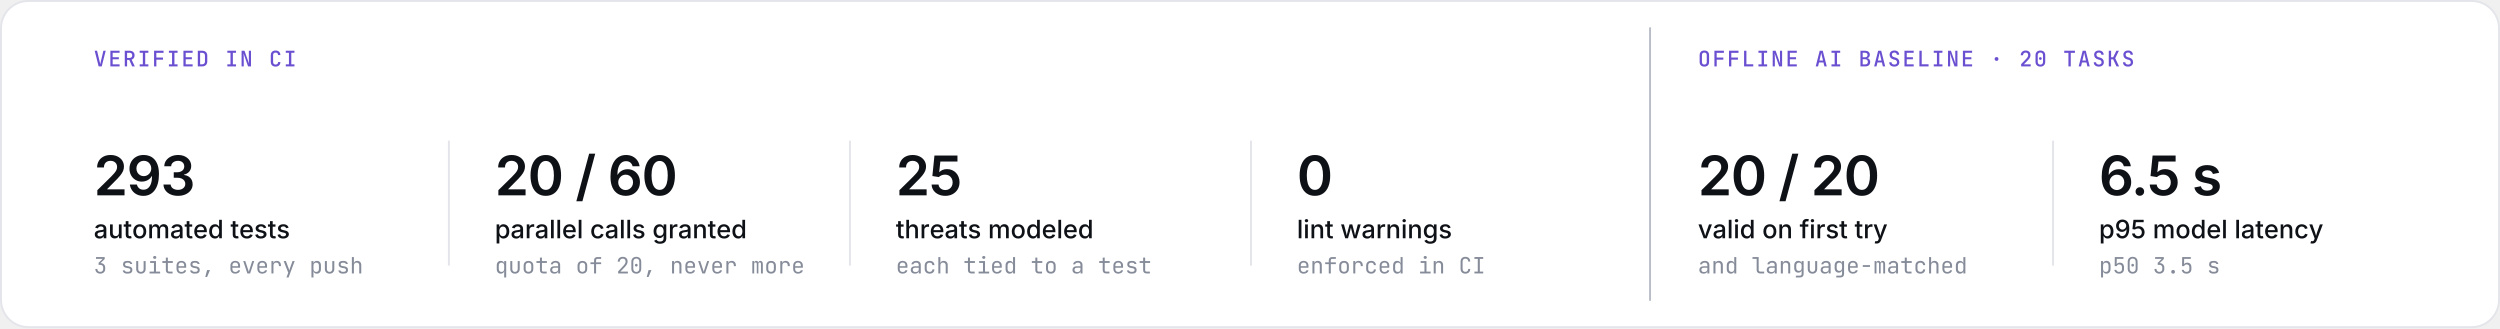
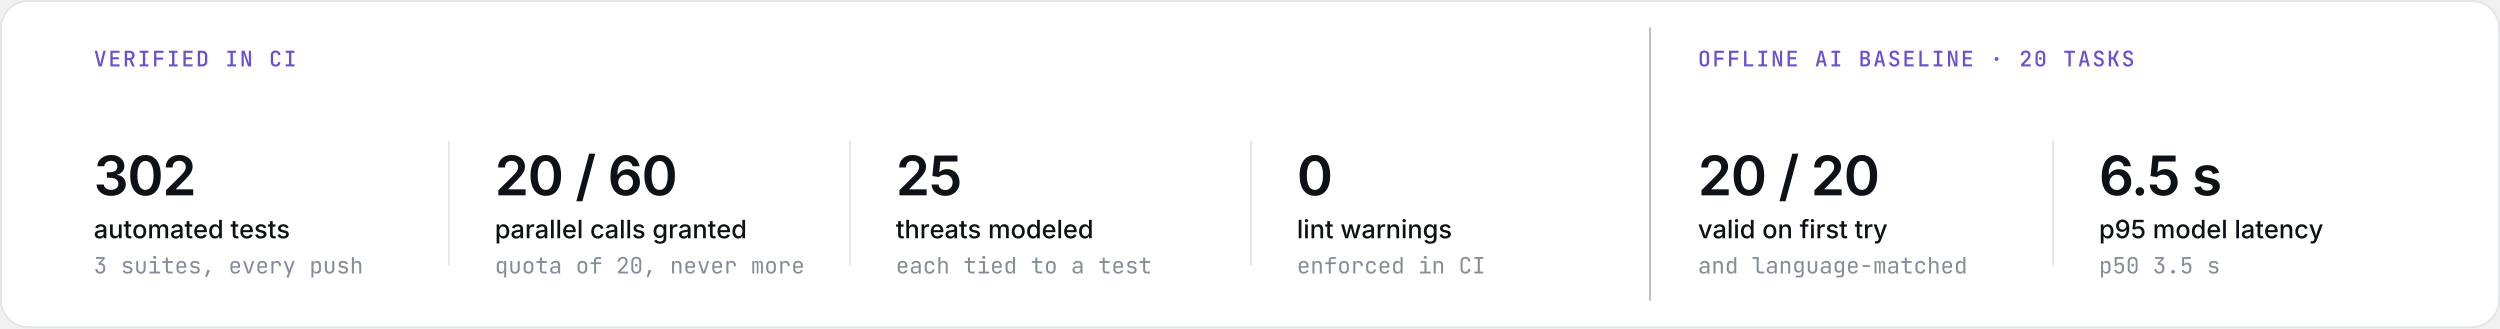
- <svg xmlns="http://www.w3.org/2000/svg" width="1280" height="168" viewBox="0 0 1280 168" role="img" aria-label="Verified in CI: 293 automated tests across 3 suites; 20 of 60 parallel calls granted under a quota of 20; 25 threats modeled, each tied to a test; zero lint warnings. Offline AI baseline over 20 tasks: 20 of 20 valid on the first try and in the right language; 6.5 s p95 model latency, 3.5 s p50">
+ <svg xmlns="http://www.w3.org/2000/svg" width="1280" height="168" viewBox="0 0 1280 168" role="img" aria-label="Verified in CI: 302 automated tests across 3 suites; 20 of 60 parallel calls granted under a quota of 20; 25 threats modeled, each tied to a test; zero lint warnings. Offline AI baseline over 20 tasks: 20 of 20 valid on the first try and in the right language; 6.5 s p95 model latency, 3.5 s p50">
  <defs>
    <path id="m500a53" d="M371 0L228 0L43-730L154-730L271-244Q282-201 291-159Q299-116 303-92L303-92Q307-116 315-159Q322-201 333-245L333-245L449-730L557-730L371 0Z" />
    <path id="m500a15" d="M523 0L94 0L94-730L523-730L523-634L200-634L200-427L488-427L488-332L200-332L200-96L523-96L523 0Z" />
    <path id="m500a45" d="M192 0L84 0L84-730L313-730Q382-730 433-704Q484-677 513-629Q541-581 541-516L541-516Q541-443 504-390Q466-336 402-314L402-314L551 0L428 0L295-300L192-300L192 0ZM192-634L192-395L313-395Q367-395 399-428Q431-460 431-514L431-514Q431-570 399-602Q367-634 313-634L313-634L192-634Z" />
    <path id="m500a23" d="M502 0L98 0L98-96L245-96L245-634L98-634L98-730L502-730L502-634L355-634L355-96L502-96L502 0Z" />
    <path id="m500a20" d="M195 0L88 0L88-731L529-731L529-631L193-631L193-413L503-413L503-313L195-313L195 0Z" />
    <path id="m500a13" d="M287 0L83 0L83-730L287-730Q359-730 412-703Q465-675 495-625Q524-575 524-507L524-507L524-224Q524-157 495-106Q465-55 412-28Q359 0 287 0L287 0ZM191-632L191-98L287-98Q347-98 382-132Q416-165 416-224L416-224L416-507Q416-565 382-599Q347-632 287-632L287-632L191-632Z" />
    <path id="m500a32" d="M181 0L81 0L81-730L217-730L430-123Q428-152 425-192Q422-232 421-275Q419-318 419-353L419-353L419-730L519-730L519 0L383 0L171-607Q173-581 176-542Q178-503 180-461Q181-419 181-383L181-383L181 0Z" />
    <path id="m500a11" d="M304 10L304 10Q236 10 186-16Q135-41 108-90Q80-138 80-203L80-203L80-527Q80-593 108-641Q135-689 186-715Q236-740 304-740L304-740Q372-740 422-714Q472-688 500-641Q527-593 527-527L527-527L419-527Q419-584 389-614Q359-644 304-644L304-644Q249-644 219-614Q188-584 188-528L188-528L188-203Q188-147 219-117Q249-86 304-86L304-86Q359-86 389-117Q419-147 419-203L419-203L527-203Q527-138 500-90Q472-42 422-16Q372 10 304 10Z" />
+     <path id="s600a261" d="M651 20L651 20Q494 20 373-34Q251-88 181-184Q111-279 107-404L107-404L376-404Q380-343 417-298Q453-253 514-229Q575-204 651-204L651-204Q731-204 793-232Q854-260 890-311Q925-361 925-427L925-427Q925-495 889-547Q853-599 786-629Q719-658 624-658L624-658L492-658L492-864L624-864Q702-864 761-892Q820-919 853-968Q886-1017 886-1082L886-1082Q886-1145 858-1192Q829-1239 777-1266Q724-1292 654-1292L654-1292Q585-1292 527-1268Q469-1243 433-1198Q397-1153 395-1089L395-1089L138-1089Q140-1214 210-1309Q279-1403 396-1457Q512-1510 656-1510L656-1510Q805-1510 915-1454Q1025-1398 1086-1305Q1146-1211 1146-1098L1146-1098Q1146-972 1072-887Q998-802 877-775L877-775L877-763Q981-749 1053-702Q1125-654 1163-580Q1200-506 1200-413L1200-413Q1200-288 1129-190Q1058-92 935-36Q811 20 651 20Z" />
+     <path id="s600a258" d="M675 20L675 20Q495 20 367-71Q239-161 171-332Q103-502 103-744L103-744Q103-986 172-1157Q240-1328 368-1419Q495-1510 675-1510L675-1510Q856-1510 984-1419Q1112-1328 1180-1157Q1248-986 1248-744L1248-744Q1248-502 1181-332Q1113-161 985-71Q857 20 675 20ZM676-204L676-204Q773-204 841-268Q908-331 944-452Q979-572 979-744L979-744Q979-917 944-1038Q908-1159 841-1223Q773-1287 676-1287L676-1287Q578-1287 511-1223Q443-1159 408-1038Q372-917 372-744L372-744Q372-572 407-452Q442-331 510-268Q578-204 676-204Z" />
    <path id="s600a260" d="M1153 0L134 0L134-192L651-701Q724-776 774-834Q823-892 849-947Q874-1001 874-1065L874-1065Q874-1135 842-1186Q809-1237 754-1265Q698-1292 627-1292L627-1292Q552-1292 497-1262Q441-1232 411-1177Q381-1121 381-1044L381-1044L126-1044Q126-1185 191-1290Q255-1395 369-1453Q482-1510 630-1510L630-1510Q779-1510 892-1454Q1005-1398 1068-1301Q1131-1203 1131-1078L1131-1078Q1131-995 1100-916Q1069-837 989-738Q909-638 763-498L763-498L504-234L504-223L1153-223L1153 0Z" />
-     <path id="s600a267" d="M625 21L625 21Q485 21 377-34Q268-89 201-185Q134-281 117-403L117-403L381-403Q401-317 464-264Q526-210 625-210L625-210Q729-210 801-271Q873-332 911-446Q948-560 948-719L948-719L938-719Q902-655 846-609Q789-563 718-538Q647-513 566-513L566-513Q436-513 331-576Q225-638 164-748Q103-858 103-998L103-998Q103-1145 171-1262Q239-1379 360-1446Q481-1513 642-1511L642-1511Q748-1511 849-1474Q949-1437 1030-1354Q1111-1271 1159-1133Q1207-994 1207-789L1207-789Q1207-597 1167-447Q1126-297 1050-193Q973-88 866-34Q758 21 625 21ZM637-718L637-718Q697-718 749-741Q800-764 838-804Q876-844 898-896Q919-948 919-1007L919-1007Q919-1084 883-1149Q847-1214 785-1254Q722-1293 641-1293L641-1293Q562-1293 500-1255Q437-1216 400-1151Q363-1085 363-1004L363-1004Q363-924 399-859Q435-794 497-756Q558-718 637-718Z" />
-     <path id="s600a261" d="M651 20L651 20Q494 20 373-34Q251-88 181-184Q111-279 107-404L107-404L376-404Q380-343 417-298Q453-253 514-229Q575-204 651-204L651-204Q731-204 793-232Q854-260 890-311Q925-361 925-427L925-427Q925-495 889-547Q853-599 786-629Q719-658 624-658L624-658L492-658L492-864L624-864Q702-864 761-892Q820-919 853-968Q886-1017 886-1082L886-1082Q886-1145 858-1192Q829-1239 777-1266Q724-1292 654-1292L654-1292Q585-1292 527-1268Q469-1243 433-1198Q397-1153 395-1089L395-1089L138-1089Q140-1214 210-1309Q279-1403 396-1457Q512-1510 656-1510L656-1510Q805-1510 915-1454Q1025-1398 1086-1305Q1146-1211 1146-1098L1146-1098Q1146-972 1072-887Q998-802 877-775L877-775L877-763Q981-749 1053-702Q1125-654 1163-580Q1200-506 1200-413L1200-413Q1200-288 1129-190Q1058-92 935-36Q811 20 651 20Z" />
    <path id="s500a130" d="M461 25L461 25Q355 25 269-15Q183-54 133-130Q83-206 83-316L83-316Q83-411 120-472Q156-533 219-569Q281-605 358-623Q434-641 513-650L513-650Q612-662 674-670Q736-677 766-695Q795-712 795-751L795-751L795-757Q795-820 771-863Q747-906 700-930Q652-953 581-953L581-953Q508-953 456-931Q403-908 371-873Q338-838 322-800L322-800L115-854Q153-954 224-1015Q295-1076 387-1104Q479-1132 577-1132L577-1132Q645-1132 721-1116Q797-1100 864-1058Q931-1016 973-940Q1015-864 1015-742L1015-742L1015 0L802 0L802-153L791-153Q769-110 726-69Q683-28 618-2Q552 25 461 25ZM510-152L510-152Q600-152 664-187Q728-222 762-280Q796-338 796-403L796-403L796-546Q784-534 751-525Q717-515 674-508Q631-500 591-495Q551-490 525-487L525-487Q463-479 412-460Q360-441 330-406Q299-371 299-313L299-313Q299-260 327-224Q354-188 401-170Q448-152 510-152Z" />
    <path id="s500a220" d="M529 14L529 14Q415 14 329-34Q243-82 196-176Q148-270 148-408L148-408L148-1118L368-1118L368-435Q368-314 432-246Q495-178 604-178L604-178Q679-178 738-211Q796-243 830-306Q864-368 864-456L864-456L864-1118L1084-1118L1084 0L874 0L873-218Q827-109 751-54L751-54Q657 14 529 14Z" />
    <path id="s500a217" d="M403-1118L626-1118L626-939L403-939L403-302Q403-235 432-204Q460-172 525-172L525-172Q542-172 570-176Q598-180 618-184L618-184L657-8Q622 4 582 10Q542 15 503 15L503 15Q351 15 267-64Q183-142 183-284L183-284L183-939L20-939L20-1118L183-1118L183-1384L403-1384L403-1118Z" />
    <path id="s500a195" d="M618 23L618 23Q461 23 344-49Q226-121 161-251Q96-381 96-553L96-553Q96-727 161-858Q226-988 344-1060Q461-1132 618-1132L618-1132Q776-1132 894-1060Q1011-988 1076-858Q1141-727 1141-553L1141-553Q1141-381 1076-251Q1011-121 894-49Q776 23 618 23ZM618-163L618-163Q720-163 787-217Q853-270 886-359Q918-447 918-553L918-553Q918-660 886-750Q853-839 787-893Q720-946 618-946L618-946Q517-946 451-893Q385-839 353-750Q320-661 320-553L320-553Q320-447 353-359Q385-270 451-217Q517-163 618-163Z" />
    <path id="s500a187" d="M368 0L148 0L148-1118L357-1118L362-910Q384-971 420-1015L420-1015Q470-1076 537-1107Q604-1137 677-1137L677-1137Q799-1137 874-1062L874-1062Q934-1001 963-903L963-903Q985-962 1023-1007L1023-1007Q1077-1071 1154-1104Q1230-1137 1317-1137L1317-1137Q1416-1137 1497-1094Q1577-1051 1624-966Q1671-881 1671-754L1671-754L1671 0L1451 0L1451-732Q1451-844 1389-894Q1326-944 1241-944L1241-944Q1172-944 1122-915Q1072-886 1045-835Q1018-783 1018-716L1018-716L1018 0L801 0L801-746Q801-836 744-890Q686-944 597-944L597-944Q536-944 484-916Q431-887 400-832Q368-776 368-695L368-695L368 0Z" />
    <path id="s500a151" d="M630 23L630 23Q465 23 345-48Q225-119 161-248Q96-377 96-551L96-551Q96-723 160-854Q223-985 339-1059Q455-1132 611-1132L611-1132Q707-1132 796-1101Q885-1069 956-1002Q1027-935 1069-829Q1110-722 1110-570L1110-570L1110-492L317-492Q321-391 357-320L357-320Q396-240 467-200Q538-159 632-159L632-159Q694-159 744-177Q794-194 831-230Q867-265 886-317L886-317L1093-268Q1066-182 1003-116Q939-50 845-14Q750 23 630 23ZM318-656L318-656L892-656Q885-726 862-784L862-784Q830-862 768-906Q705-950 611-950L611-950Q518-950 452-905Q386-860 352-787L352-787Q323-726 318-656Z" />
    <path id="s500a149" d="M564 22L564 22Q428 22 322-48Q216-117 156-247Q96-376 96-556L96-556Q96-738 157-867Q218-996 324-1064Q430-1132 564-1132L564-1132Q668-1132 732-1098Q795-1063 831-1017Q867-971 886-936L886-936L898-936L898-1490L1118-1490L1118 0L904 0L904-175L886-175Q867-139 830-93Q793-47 729-13Q665 22 564 22ZM612-165L612-165Q706-165 771-215Q835-265 869-354Q902-442 902-558L902-558Q902-675 869-762Q836-848 772-897Q707-945 612-945L612-945Q515-945 451-894Q386-843 354-756Q321-668 321-558L321-558Q321-447 354-358Q387-269 452-217Q517-165 612-165Z" />
    <path id="s500a213" d="M549 23L549 23Q428 23 334-12Q239-47 179-116Q118-184 98-283L98-283L305-326Q328-239 391-197Q454-155 551-155L551-155Q657-155 720-200Q783-244 783-306L783-306Q783-360 745-395Q706-430 626-447L626-447L438-490Q282-525 206-602Q130-679 130-799L130-799Q130-899 186-974Q242-1049 339-1091Q436-1132 563-1132L563-1132Q684-1132 770-1097Q856-1062 910-999Q963-936 986-853L986-853L789-810Q768-869 716-914Q664-958 565-958L565-958Q474-958 413-917Q352-876 352-813L352-813Q352-757 393-723Q433-688 525-667L525-667L705-627Q860-592 935-517Q1010-442 1010-325L1010-325Q1010-223 952-145Q893-66 790-22Q686 23 549 23Z" />
    <path id="m400a126" d="M289 10L289 10Q223 10 174-17Q124-43 97-90Q70-137 70-200L70-200L160-200Q160-139 195-105Q229-70 290-70L290-70Q352-70 386-106Q420-142 420-200L420-200L420-252Q420-314 386-348Q352-382 290-382L290-382L215-382L215-472L396-648L100-648L100-730L487-730L487-640L303-462Q395-459 451-405L451-405Q510-348 510-252L510-252L510-200Q510-137 483-90Q455-43 405-17Q355 10 289 10Z" />
    <path id="m400a106" d="M325 8L283 8Q227 8 186-10Q144-27 120-59Q95-91 90-135L90-135L180-135Q186-106 213-89Q239-72 283-72L283-72L325-72Q378-72 404-94Q430-115 430-151L430-151Q430-186 407-207Q383-227 337-234L337-234L263-246Q182-260 143-297Q103-333 103-403L103-403Q103-477 150-518Q197-558 291-558L291-558L329-558Q408-558 456-521Q504-484 514-421L514-421L424-421Q418-447 394-463Q370-478 329-478L329-478L291-478Q240-478 217-459Q193-440 193-402L193-402Q193-368 213-352Q233-336 276-329L276-329L350-317Q439-303 480-265Q520-227 520-155L520-155Q520-79 472-36Q423 8 325 8L325 8Z" />
    <path id="m400a109" d="M299 10L299 10Q204 10 147-47Q90-103 90-200L90-200L90-550L180-550L180-200Q180-138 212-104Q244-69 299-69L299-69Q355-69 388-104Q420-138 420-200L420-200L420-550L510-550L510-200Q510-103 452-47Q394 10 299 10Z" />
    <path id="m400a80" d="M555 0L85 0L85-82L280-82L280-468L110-468L110-550L370-550L370-82L555-82L555 0ZM315-649L315-649Q282-649 263-666Q244-683 244-712L244-712Q244-742 263-760Q282-777 315-777L315-777Q348-777 367-760Q386-742 386-712L386-712Q386-683 367-666Q348-649 315-649Z" />
    <path id="m400a108" d="M510 0L360 0Q289 0 250-38Q210-76 210-145L210-145L210-468L55-468L55-550L210-550L210-705L300-705L300-550L520-550L520-468L300-468L300-145Q300-82 360-82L360-82L510-82L510 0Z" />
    <path id="m400a72" d="M300 10L300 10Q235 10 187-16Q138-42 112-90Q85-137 85-200L85-200L85-350Q85-414 112-461Q138-508 187-534Q235-560 300-560Q365-560 414-534Q462-508 489-461Q515-414 515-350L515-350L515-253L173-253L173-200Q173-135 206-101Q239-66 300-66L300-66Q352-66 384-85Q416-103 423-140L423-140L513-140Q504-71 446-31Q387 10 300 10ZM173-321L427-321L427-350Q427-415 395-450Q362-485 300-485L300-485Q239-485 206-450Q173-415 173-350L173-350L173-321Z" />
    <path id="m400a141" d="M245 160L165 160L245-151L375-151L245 160Z" />
    <path id="m400a114" d="M361 0L239 0L55-550L147-550L269-180Q280-147 289-117Q298-86 302-69L302-69Q307-86 316-117Q325-147 335-180L335-180L454-550L545-550L361 0Z" />
    <path id="m400a105" d="M201 0L111 0L111-550L199-550L199-452Q209-490 230-515L230-515Q268-560 344-560L344-560Q431-560 483-506Q534-451 534-358L534-358L534-325L444-325L444-350Q444-415 413-450Q381-484 323-484L323-484Q266-484 234-449Q201-414 201-350L201-350L201 0Z" />
    <path id="m400a117" d="M274 180L178 180L259-34L55-550L155-550L283-210Q290-193 296-170Q302-146 306-130L306-130Q310-146 316-170Q322-193 328-210L328-210L448-550L545-550L274 180Z" />
    <path id="m400a102" d="M182 180L92 180L92-550L182-550L182-445L183-445Q189-493 224-524L224-524Q265-560 333-560L333-560Q416-560 466-506Q515-451 515-356L515-356L515-195Q515-132 493-86Q470-40 430-15Q389 10 333 10L333 10Q266 10 224-27L224-27Q189-58 183-105L183-105L180-105L182 20L182 180ZM303-68L303-68Q360-68 393-102Q425-136 425-200L425-200L425-350Q425-414 393-448Q360-482 303-482L303-482Q248-482 215-447Q182-412 182-350L182-350L182-200Q182-138 215-103Q248-68 303-68Z" />
    <path id="m400a79" d="M182 0L92 0L92-730L182-730L182-445L183-445Q189-495 221-525L221-525Q260-560 329-560L329-560Q412-560 461-509Q510-458 510-370L510-370L510 0L420 0L420-360Q420-419 389-452Q357-484 303-484L303-484Q247-484 215-449Q182-414 182-350L182-350L182 0Z" />
-     <path id="s600a258" d="M675 20L675 20Q495 20 367-71Q239-161 171-332Q103-502 103-744L103-744Q103-986 172-1157Q240-1328 368-1419Q495-1510 675-1510L675-1510Q856-1510 984-1419Q1112-1328 1180-1157Q1248-986 1248-744L1248-744Q1248-502 1181-332Q1113-161 985-71Q857 20 675 20ZM676-204L676-204Q773-204 841-268Q908-331 944-452Q979-572 979-744L979-744Q979-917 944-1038Q908-1159 841-1223Q773-1287 676-1287L676-1287Q578-1287 511-1223Q443-1159 408-1038Q372-917 372-744L372-744Q372-572 407-452Q442-331 510-268Q578-204 676-204Z" />
    <path id="s600a340" d="M514-1560L742-1560L262 224L34 224L514-1560Z" />
    <path id="s600a264" d="M671 20L671 20Q565 20 464-17Q362-53 281-137Q199-220 151-359Q103-497 103-702L103-702Q103-894 144-1044Q184-1193 261-1297Q337-1401 445-1456Q553-1510 687-1510L687-1510Q826-1510 935-1455Q1043-1400 1110-1305Q1177-1210 1193-1089L1193-1089L931-1089Q910-1175 847-1227Q784-1279 687-1279L687-1279Q583-1279 511-1218Q438-1157 401-1044Q363-930 363-772L363-772L374-772Q410-837 467-883Q523-929 595-954Q666-978 745-978L745-978Q876-978 981-916Q1085-853 1146-744Q1207-634 1207-492L1207-492Q1207-346 1140-230Q1073-114 953-47Q832 20 671 20ZM670-197L670-197Q749-197 812-236Q875-274 912-340Q948-406 948-487L948-487Q948-567 913-632Q877-697 815-735Q753-773 673-773L673-773Q614-773 563-751Q512-728 474-688Q435-648 414-596Q393-544 393-486L393-486Q393-408 429-342Q465-276 528-237Q591-197 670-197Z" />
    <path id="s500a207" d="M368 418L148 418L148-1118L362-1118L362-936L380-936Q400-971 436-1017Q471-1063 535-1098Q598-1132 703-1132L703-1132Q837-1132 943-1064Q1048-996 1109-867Q1170-738 1170-556L1170-556Q1170-376 1110-247Q1050-117 945-48Q839 22 703 22L703 22Q602 22 538-13Q473-47 437-93Q400-139 380-175L380-175L368-175L368 418ZM654-165L654-165Q750-165 815-217Q880-269 913-358Q945-447 945-558L945-558Q945-668 913-756Q880-843 816-894Q751-945 654-945L654-945Q560-945 495-897Q430-848 397-762Q364-675 364-558L364-558Q364-442 398-354Q431-265 496-215Q561-165 654-165Z" />
    <path id="s500a210" d="M368 0L148 0L148-1118L361-1118L361-938L373-938Q404-1030 481-1082Q558-1134 656-1134L656-1134Q677-1134 704-1133Q731-1131 749-1128L749-1128L749-918Q737-922 703-926Q669-930 634-930L634-930Q558-930 497-898Q436-866 402-810Q368-753 368-679L368-679L368 0Z" />
    <path id="s500a183" d="M148-1490L368-1490L368 0L148 0L148-1490Z" />
    <path id="s500a146" d="M618 23L618 23Q460 23 343-49Q226-121 161-251Q96-381 96-553L96-553Q96-727 161-858Q226-988 343-1060Q460-1132 618-1132L618-1132Q705-1132 781-1110Q857-1087 919-1045Q980-1002 1023-941Q1065-879 1086-802L1086-802L877-752Q866-795 843-831Q820-866 788-892Q755-918 713-932Q670-946 619-946L619-946Q518-946 452-893Q385-839 353-750Q320-661 320-553L320-553Q320-446 353-358Q385-269 452-216Q518-163 619-163L619-163Q671-163 714-178Q757-192 791-219Q825-245 848-283Q871-320 881-365L881-365L1089-315Q1069-236 1026-174Q983-111 922-67Q860-23 783 0Q706 23 618 23Z" />
    <path id="s500a161" d="M615 442L615 442Q486 442 391 409Q296 376 235 321Q173 266 141 199L141 199L325 112Q345 144 379 180Q412 215 469 240Q526 265 615 265L615 265Q743 265 823 205Q902 144 902 15L902 15L902-203L883-203Q863-166 828-123Q792-80 729-49Q665-17 563-17L563-17Q431-17 326-79Q220-141 158-263Q96-385 96-563L96-563Q96-741 158-869Q219-996 326-1064Q432-1132 566-1132L566-1132Q669-1132 734-1098Q798-1064 835-1018Q871-971 890-936L890-936L906-936L906-1118L1121-1118L1121 16Q1121 163 1055 258Q988 352 874 397Q759 442 615 442ZM614-200L614-200Q708-200 773-244Q837-287 870-370Q903-452 903-566L903-566Q903-679 870-764Q837-849 773-897Q708-945 614-945L614-945Q517-945 452-895Q387-844 354-759Q321-673 321-566L321-566Q321-457 354-375Q387-292 453-246Q518-200 614-200Z" />
    <path id="s500a190" d="M368-662L368-662L368 0L148 0L148-1118L358-1118L360-904Q406-1009 479-1063L479-1063Q572-1132 704-1132L704-1132Q818-1132 903-1084Q988-1036 1036-943Q1084-849 1084-710L1084-710L1084 0L864 0L864-683Q864-804 801-872Q738-940 628-940L628-940Q554-940 495-908Q436-875 402-813Q368-751 368-662Z" />
    <path id="m400a104" d="M508 180L418 180L418 20L420-105L417-105Q411-58 377-27L377-27Q336 10 268 10L268 10Q185 10 137-45Q88-100 88-195L88-195L88-356Q88-451 137-506Q186-560 268-560L268-560Q336-560 377-524L377-524Q411-493 417-445L417-445L418-445L418-550L508-550L508 180ZM298-68L298-68Q354-68 386-103Q418-138 418-200L418-200L418-350Q418-412 386-447Q354-482 298-482L298-482Q241-482 210-448Q178-414 178-350L178-350L178-200Q178-136 210-102Q241-68 298-68Z" />
    <path id="m400a94" d="M300 8L300 8Q234 8 186-17Q138-42 112-90Q85-137 85-202L85-202L85-348Q85-414 112-461Q138-508 186-533Q234-558 300-558L300-558Q366-558 414-533Q462-508 489-461Q515-414 515-349L515-349L515-202Q515-137 489-90Q462-42 414-17Q366 8 300 8ZM300-72L300-72Q359-72 392-105Q425-138 425-202L425-202L425-348Q425-412 392-445Q359-478 300-478L300-478Q242-478 209-445Q175-412 175-348L175-348L175-202Q175-138 209-105Q242-72 300-72Z" />
    <path id="m400a59" d="M252 10L252 10Q165 10 115-35Q65-79 65-155L65-155Q65-232 115-276Q165-320 250-320L250-320L420-320L420-375Q420-426 390-454Q359-481 303-481L303-481Q254-481 221-461Q188-440 183-405L183-405L93-405Q102-476 160-518Q218-560 305-560L305-560Q400-560 455-511Q510-462 510-378L510-378L510 0L422 0L422-105L421-105Q416-56 376-25L376-25Q329 10 252 10ZM274-61L274-61Q338-61 379-93Q420-125 420-175L420-175L420-253L252-253Q207-253 181-228Q155-203 155-160L155-160Q155-114 187-88Q218-61 274-61Z" />
    <path id="m400a77" d="M310 0L220 0L220-413L60-413L60-495L220-495L220-590Q220-655 261-693Q302-730 374-730L374-730L535-730L535-648L374-648Q343-648 327-634Q310-619 310-590L310-590L310-495L535-495L535-413L310-413L310 0Z" />
    <path id="m400a125" d="M526 0L92 0L92-92L315-329Q372-390 398-438Q424-485 424-529L424-529Q424-590 391-625Q357-660 299-660L299-660Q235-660 199-624Q162-588 162-525L162-525L72-525Q74-591 103-640Q131-688 182-714Q232-740 299-740L299-740Q365-740 414-715Q462-689 488-642Q514-595 514-530L514-530Q514-468 481-407Q448-346 373-268L373-268L193-82L526-82L526 0Z" />
    <path id="m400a123" d="M300 10L300 10Q233 10 184-17Q134-43 107-92Q80-140 80-205L80-205L80-525Q80-591 107-639Q134-687 184-714Q233-740 300-740L300-740Q368-740 417-714Q466-687 493-639Q520-591 520-525L520-525L520-205Q520-140 493-92Q466-43 417-17Q367 10 300 10ZM300-67L300-67Q360-67 397-106Q433-144 433-205L433-205L433-525Q433-586 397-625Q360-663 300-663L300-663Q240-663 204-625Q167-586 167-525L167-525L167-205Q167-144 204-106Q240-67 300-67ZM300-306L300-306Q273-306 257-323Q240-340 240-368L240-368Q240-395 257-412Q273-428 300-428L300-428Q327-428 344-412Q360-395 360-368L360-368Q360-340 344-323Q327-306 300-306Z" />
    <path id="m400a92" d="M182 0L92 0L92-550L182-550L182-445L183-445Q189-495 221-525L221-525Q260-560 329-560L329-560Q412-560 461-509Q510-458 510-370L510-370L510 0L420 0L420-360Q420-419 389-451Q357-482 303-482L303-482Q247-482 215-448Q182-414 182-350L182-350L182 0Z" />
    <path id="m400a91" d="M149 0L66 0L66-550L145-550L145-484L151-484Q156-513 174-533L174-533Q198-560 240-560L240-560Q286-560 311-526L311-526Q324-509 330-484L330-484L334-484Q339-513 358-533L358-533Q383-560 425-560L425-560Q477-560 506-521Q534-482 534-418L534-418L534 0L451 0L451-419Q451-453 437-472Q422-491 394-491L394-491Q367-491 352-473Q336-454 336-420L336-420L336 0L264 0L264-419Q264-454 249-473Q233-491 205-491Q177-491 163-473Q149-454 149-420L149-420L149 0Z" />
    <path id="s600a263" d="M618 20L618 20Q472 20 358-35Q243-89 176-185Q109-281 105-404L105-404L365-404Q368-343 403-297Q438-250 494-224Q550-197 618-197L618-197Q698-197 760-234Q821-270 857-335Q892-399 892-483L892-483Q892-568 856-634Q819-700 756-738Q692-775 610-775L610-775Q542-775 478-750Q413-724 375-683L375-683L133-722L211-1490L1073-1490L1073-1266L432-1266L390-870L398-870Q440-919 516-951Q591-982 681-982L681-982Q782-982 868-946Q954-909 1018-843Q1081-776 1116-686Q1151-596 1151-489L1151-489Q1151-341 1083-227Q1015-112 895-46Q775 20 618 20Z" />
    <path id="s500a164" d="M368-662L368-662L368 0L148 0L148-1490L366-1490L366-918Q411-1012 479-1063L479-1063Q572-1132 704-1132L704-1132Q818-1132 904-1084Q989-1036 1037-943Q1084-849 1084-710L1084-710L1084 0L864 0L864-683Q864-804 801-872Q738-940 628-940L628-940Q554-940 495-908Q436-875 402-813Q368-751 368-662Z" />
    <path id="m400a68" d="M304 10L304 10Q238 10 189-15Q139-40 112-88Q85-135 85-200L85-200L85-350Q85-416 112-463Q139-510 189-535Q238-560 304-560L304-560Q399-560 457-509Q515-458 518-370L518-370L428-370Q425-423 393-452Q360-480 304-480L304-480Q245-480 210-447Q175-413 175-351L175-351L175-200Q175-138 210-104Q245-70 304-70L304-70Q360-70 393-99Q425-128 428-180L428-180L518-180Q515-92 457-41Q399 10 304 10Z" />
    <path id="m400a70" d="M268 10L268 10Q186 10 136-45Q85-100 85-194L85-194L85-355Q85-450 135-505Q185-560 268-560L268-560Q336-560 377-523L377-523Q411-492 417-445L417-445L420-445L418-570L418-730L508-730L508 0L418 0L418-105L417-105Q411-57 377-27L377-27Q336 10 268 10ZM298-68L298-68Q354-68 386-103Q418-138 418-200L418-200L418-350Q418-412 386-447Q354-482 298-482L298-482Q241-482 208-448Q175-414 175-350L175-350L175-200Q175-136 208-102Q241-68 298-68Z" />
    <path id="s500a167" d="M368 0L148 0L148-1118L368-1118L368 0ZM259-1289L259-1289Q202-1289 162-1327Q121-1365 121-1419L121-1419Q121-1474 162-1512Q202-1550 259-1550L259-1550Q316-1550 357-1512Q398-1474 398-1419L398-1419Q398-1365 357-1327Q316-1289 259-1289Z" />
    <path id="s500a233" d="M614 0L393 0L57-1118L289-1118L412-655Q439-551 470-424L470-424Q493-330 514-220L514-220Q536-326 558-418L558-418Q589-546 617-655L617-655L740-1118L960-1118L1081-655Q1109-549 1140-421L1140-421Q1162-328 1183-221L1183-221Q1204-327 1226-419L1226-419Q1256-547 1284-655L1284-655L1407-1118L1641-1118L1304 0L1083 0L945-481Q924-554 904-634Q884-713 865-796L865-796Q857-831 849-866L849-866Q841-831 833-797L833-797Q813-713 793-633Q773-552 752-481L752-481L614 0Z" />
    <path id="m400a11" d="M304 10L304 10Q238 10 190-15Q141-40 115-88Q88-135 88-200L88-200L88-530Q88-596 115-643Q141-690 190-715Q238-740 304-740L304-740Q370-740 418-715Q466-689 492-642Q518-595 518-530L518-530L428-530Q428-592 396-626Q363-659 304-659L304-659Q245-659 212-626Q178-593 178-531L178-531L178-200Q178-138 212-105Q245-71 304-71L304-71Q363-71 396-105Q428-138 428-200L428-200L518-200Q518-136 492-89Q466-41 418-16Q370 10 304 10Z" />
    <path id="m400a23" d="M495 0L105 0L105-82L254-82L254-648L105-648L105-730L495-730L495-648L346-648L346-82L495-82L495 0Z" />
    <path id="m500a34" d="M300 10L300 10Q232 10 183-16Q133-41 107-90Q80-138 80-203L80-203L80-527Q80-593 107-641Q133-689 183-715Q232-740 300-740L300-740Q368-740 418-715Q467-689 494-641Q520-593 520-528L520-528L520-203Q520-138 494-90Q467-41 418-16Q368 10 300 10ZM300-86L300-86Q355-86 384-117Q412-147 412-203L412-203L412-527Q412-584 384-614Q355-644 300-644L300-644Q246-644 217-614Q188-584 188-527L188-527L188-203Q188-147 217-117Q246-86 300-86Z" />
    <path id="m500a30" d="M536 0L109 0L109-730L217-730L217-99L536-99L536 0Z" />
    <path id="m500a1" d="M153 0L43 0L229-730L371-730L557 0L448 0L404-185L197-185L153 0ZM267-486L217-274L383-274L333-485Q320-541 312-583Q303-624 300-639L300-639Q297-624 289-583Q281-541 267-486L267-486Z" />
    <path id="m500a10" d="M314 0L85 0L85-730L300-730Q404-730 463-680Q522-630 522-542L522-542Q522-492 501-456Q479-419 441-399L441-399Q423-390 402-385L402-385Q427-380 449-369L449-369Q491-347 515-305Q539-263 539-205L539-205Q539-143 512-97Q484-50 434-25Q383 0 314 0L314 0ZM190-334L190-93L305-93Q363-93 397-124Q431-155 431-210L431-210Q431-266 397-300Q363-334 305-334L305-334L190-334ZM190-637L190-424L299-424Q353-424 384-453Q415-482 415-531Q415-580 384-609Q353-637 300-637L300-637L190-637Z" />
    <path id="m500a46" d="M303 10L303 10Q229 10 176-15Q123-39 94-85Q65-130 65-193L65-193L172-193Q172-143 207-115Q242-86 304-86L304-86Q362-86 395-114Q428-142 428-191L428-191Q428-232 406-262Q383-292 341-303L341-303L249-330Q169-353 126-409Q82-464 82-541L82-541Q82-601 109-646Q136-691 186-716Q236-741 304-741L304-741Q404-741 465-687Q525-633 526-542L526-542L418-542Q418-590 388-618Q357-645 302-645L302-645Q249-645 219-620Q189-594 189-548L189-548Q189-507 212-477Q234-447 276-435L276-435L369-407Q449-385 492-329Q535-273 535-195L535-195Q535-134 506-88Q477-41 425-16Q373 10 303 10Z" />
    <path id="m500a149" d="M300-258L300-258Q260-258 236-282Q212-305 212-345L212-345Q212-386 236-411Q260-435 300-435L300-435Q341-435 365-411Q388-386 388-345L388-345Q388-305 365-282Q341-258 300-258Z" />
    <path id="m500a125" d="M531 0L85 0L85-107L311-340Q363-394 388-438Q412-481 412-524L412-524Q412-580 382-612Q351-644 298-644L298-644Q240-644 207-611Q173-577 173-519L173-519L65-519Q67-587 96-637Q125-686 177-713Q229-740 299-740L299-740Q366-740 416-714Q466-688 493-641Q520-594 520-530L520-530Q520-465 487-403Q453-341 377-265L377-265L212-98L531-98L531 0Z" />
    <path id="m500a123" d="M300 10L300 10Q231 10 181-17Q130-44 102-93Q74-141 74-206L74-206L74-524Q74-590 102-638Q129-686 180-713Q231-740 300-740L300-740Q370-740 421-713Q471-686 499-638Q526-590 526-524L526-524L526-206Q526-141 498-93Q470-44 420-17Q369 10 300 10ZM300-83L300-83Q356-83 390-117Q423-151 423-206L423-206L423-524Q423-579 390-613Q356-647 300-647L300-647Q244-647 211-613Q177-579 177-524L177-524L177-206Q177-151 211-117Q244-83 300-83ZM300-303L300-303Q272-303 255-321Q237-339 237-368L237-368Q237-396 255-414Q272-431 300-431L300-431Q328-431 346-414Q363-396 363-368L363-368Q363-339 346-321Q328-303 300-303Z" />
    <path id="m500a47" d="M354 0L246 0L246-631L51-631L51-731L549-731L549-631L354-631L354 0Z" />
    <path id="m500a29" d="M192 0L84 0L84-730L192-730L192-426L289-426L438-730L556-730L384-380L564 0L443 0L287-329L192-329L192 0Z" />
    <path id="s500a230" d="M708 0L468 0L46-1118L284-1118L505-483Q542-378 568-273L568-273Q579-230 590-187L590-187Q600-230 611-273L611-273Q637-378 673-483L673-483L894-1118L1130-1118L708 0Z" />
    <path id="s500a160" d="M452-1118L702-1118L702-939L452-939L452 0L232 0L232-939L20-939L20-1118L232-1118L232-1246Q232-1350 279-1420Q325-1490 401-1525Q477-1560 565-1560L565-1560Q632-1560 680-1549Q727-1538 749-1530L749-1530L698-1352Q682-1357 659-1363Q635-1368 600-1368L600-1368Q522-1368 487-1329Q452-1290 452-1216L452-1216L452-1118Z" />
    <path id="s500a240" d="M133 402L133 402L187 223L212 229Q269 244 315 237Q360 230 394 195Q427 159 447 87L447 87L471 5L46-1118L284-1118L505-483Q542-377 567-272L567-272Q576-231 586-190L586-190Q597-231 608-273L608-273Q634-378 671-483L671-483L896-1118L1132-1118L646 155Q612 245 563 305Q513 365 445 396Q377 426 287 426L287 426Q235 426 194 419Q153 411 133 402Z" />
    <path id="m400a90" d="M550 0L375 0Q327 0 291-19Q255-38 235-73Q215-108 215-155L215-155L215-648L30-648L30-730L305-730L305-155Q305-121 324-102Q343-82 375-82L375-82L550-82L550 0Z" />
    <path id="m400a78" d="M335 180L161 180L161 98L336 98Q378 98 398 79Q417 60 417 20L417 20L417-50L419-150L417-150Q413-101 378-70L378-70Q338-35 271-35L271-35Q186-35 137-91Q88-146 88-240L88-240L88-356Q88-450 137-505Q186-560 271-560L271-560Q338-560 378-525L378-525Q413-494 417-445L417-445L418-445L418-550L507-550L507 20Q507 94 462 137Q416 180 335 180L335 180ZM298-113L298-113Q354-113 386-148Q418-183 418-245L418-245L418-350Q418-412 386-447Q354-482 298-482L298-482Q241-482 210-448Q178-414 178-350L178-350L178-245Q178-181 210-147Q241-113 298-113Z" />
    <path id="m400a163" d="M460-290L140-290L140-370L460-370L460-290Z" />
    <path id="s600a363" d="M326 17L326 17Q259 17 213-29Q166-75 166-143L166-143Q166-210 213-256Q259-302 326-302L326-302Q394-302 441-256Q487-210 487-143L487-143Q487-75 441-29Q394 17 326 17Z" />
    <path id="s600a213" d="M561 23L561 23Q432 23 333-14Q234-51 171-122Q107-193 88-294L88-294L331-340Q354-257 413-217Q471-176 566-176L566-176Q662-176 719-215Q775-253 775-310L775-310Q775-358 738-390Q701-421 624-438L624-438L433-479Q275-513 197-591Q119-669 119-792L119-792Q119-896 176-972Q233-1048 335-1090Q436-1132 570-1132L570-1132Q697-1132 789-1096Q880-1060 937-996Q993-931 1015-844L1015-844L783-798Q764-857 714-898Q664-938 573-938L573-938Q490-938 435-902Q379-865 379-808L379-808Q379-759 416-727Q453-695 538-677L538-677L728-637Q887-603 964-528Q1041-453 1041-335L1041-335Q1041-229 980-149Q919-68 811-23Q702 23 561 23Z" />
    <path id="s500a267" d="M614 21L614 21Q480 21 377-32Q273-84 208-178Q143-271 126-391L126-391L352-391Q373-298 440-239Q506-179 614-179L614-179Q723-179 800-243Q877-307 918-428Q959-548 959-717L959-717L948-717Q910-655 854-610Q798-565 728-540Q658-515 579-515L579-515Q449-515 343-578Q237-641 175-752Q113-863 113-1004L113-1004Q113-1147 178-1263Q243-1378 361-1446Q478-1513 635-1511L635-1511Q734-1510 831-1474Q927-1438 1006-1358Q1084-1277 1131-1140Q1178-1002 1178-796L1178-796Q1178-602 1139-450Q1099-298 1026-193Q952-88 848-34Q744 21 614 21ZM628-700L628-700Q692-700 747-725Q802-750 843-794Q884-837 908-893Q931-948 931-1011L931-1011Q931-1092 892-1162Q853-1232 786-1275Q719-1318 633-1318L633-1318Q549-1318 482-1277Q414-1235 375-1165Q336-1094 336-1008L336-1008Q336-922 374-853Q412-783 478-742Q544-700 628-700Z" />
    <path id="s500a263" d="M607 20L607 20Q468 20 359-33Q250-86 186-179Q121-272 116-390L116-390L338-390Q343-327 380-278Q417-228 477-200Q536-172 607-172L607-172Q692-172 758-211Q824-250 862-320Q899-389 899-478L899-478Q899-568 860-640Q821-711 753-751Q685-791 597-791L597-791Q529-791 461-768Q393-744 352-707L352-707L142-737L225-1490L1048-1490L1048-1295L416-1295L369-879L377-879Q421-922 494-950Q567-978 650-978L650-978Q752-978 838-942Q924-905 988-838Q1051-771 1087-681Q1122-590 1122-482L1122-482Q1122-337 1056-224Q990-110 874-45Q757 20 607 20Z" />
    <path id="m400a128" d="M298 10L298 10Q209 10 152-36Q95-82 85-160L85-160L175-160Q180-117 212-94Q244-70 299-70L299-70Q362-70 394-104Q425-138 425-200L425-200L425-271Q425-333 394-367Q362-401 300-401L300-401Q261-401 232-381Q203-360 190-326L190-326L100-326L105-730L489-730L489-648L192-648L189-405L192-405Q200-434 227-453L227-453Q264-480 327-480L327-480Q416-481 466-426Q515-370 515-271L515-271L515-200Q515-103 458-47Q401 10 298 10Z" />
    <path id="m400a140" d="M300 10L300 10Q262 10 240-12Q217-34 217-71L217-71Q217-110 240-133Q262-156 300-156L300-156Q338-156 361-133Q383-110 383-71L383-71Q383-34 361-12Q338 10 300 10Z" />
  </defs>
  <rect x="0.5" y="0.5" width="1279" height="167" rx="14" fill="#FFFFFF" stroke="#E4E5EA" />
  <g transform="translate(48 34) scale(0.011)" fill="#6A4FD1">
    <use href="#m500a53" x="0" />
    <use href="#m500a15" x="680" />
    <use href="#m500a45" x="1360" />
    <use href="#m500a23" x="2040" />
    <use href="#m500a20" x="2720" />
    <use href="#m500a23" x="3400" />
    <use href="#m500a15" x="4080" />
    <use href="#m500a13" x="4760" />
    <use href="#m500a23" x="6120" />
    <use href="#m500a32" x="6800" />
    <use href="#m500a11" x="8160" />
    <use href="#m500a23" x="8840" />
  </g>
  <g transform="translate(48 100) scale(0.01367)" fill="#0E1116">
-     <use href="#s600a260" x="0" />
-     <use href="#s600a267" x="1235" />
-     <use href="#s600a261" x="2504" />
+     <use href="#s600a261" x="0" />
+     <use href="#s600a258" x="1262" />
+     <use href="#s600a260" x="2572" />
  </g>
  <g transform="translate(48 122) scale(0.00635)" fill="#0E1116">
    <use href="#s500a130" x="0" />
    <use href="#s500a220" x="1163" />
    <use href="#s500a217" x="2395" />
    <use href="#s500a195" x="3092" />
    <use href="#s500a187" x="4329" />
    <use href="#s500a130" x="6148" />
    <use href="#s500a217" x="7311" />
    <use href="#s500a151" x="8008" />
    <use href="#s500a149" x="9211" />
    <use href="#s500a217" x="11023" />
    <use href="#s500a151" x="11720" />
    <use href="#s500a213" x="12923" />
    <use href="#s500a217" x="14026" />
    <use href="#s500a213" x="14723" />
  </g>
  <g transform="translate(48 140) scale(0.0115)" fill="#858B98">
    <use href="#m400a126" x="0" />
    <use href="#m400a106" x="1200" />
    <use href="#m400a109" x="1800" />
    <use href="#m400a80" x="2400" />
    <use href="#m400a108" x="3000" />
    <use href="#m400a72" x="3600" />
    <use href="#m400a106" x="4200" />
    <use href="#m400a141" x="4800" />
    <use href="#m400a72" x="6000" />
    <use href="#m400a114" x="6600" />
    <use href="#m400a72" x="7200" />
    <use href="#m400a105" x="7800" />
    <use href="#m400a117" x="8400" />
    <use href="#m400a102" x="9600" />
    <use href="#m400a109" x="10200" />
    <use href="#m400a106" x="10800" />
    <use href="#m400a79" x="11400" />
  </g>
  <rect x="229.33" y="72" width="1" height="64" fill="#E4E5EA" />
  <g transform="translate(253.33 100) scale(0.01367)" fill="#0E1116">
    <use href="#s600a260" x="0" />
    <use href="#s600a258" x="1235" />
    <use href="#s600a340" x="3020" />
    <use href="#s600a264" x="4230" />
    <use href="#s600a258" x="5499" />
  </g>
  <g transform="translate(253.33 122) scale(0.00635)" fill="#0E1116">
    <use href="#s500a207" x="0" />
    <use href="#s500a130" x="1266" />
    <use href="#s500a210" x="2429" />
    <use href="#s500a130" x="3221" />
    <use href="#s500a183" x="4384" />
    <use href="#s500a183" x="4900" />
    <use href="#s500a151" x="5416" />
    <use href="#s500a183" x="6619" />
    <use href="#s500a146" x="7681" />
    <use href="#s500a130" x="8863" />
    <use href="#s500a183" x="10026" />
    <use href="#s500a183" x="10542" />
    <use href="#s500a213" x="11058" />
    <use href="#s500a161" x="12707" />
    <use href="#s500a210" x="13976" />
    <use href="#s500a130" x="14768" />
    <use href="#s500a190" x="15931" />
    <use href="#s500a217" x="17163" />
    <use href="#s500a151" x="17860" />
    <use href="#s500a149" x="19063" />
  </g>
  <g transform="translate(253.33 140) scale(0.0115)" fill="#858B98">
    <use href="#m400a104" x="0" />
    <use href="#m400a109" x="600" />
    <use href="#m400a94" x="1200" />
    <use href="#m400a108" x="1800" />
    <use href="#m400a59" x="2400" />
    <use href="#m400a94" x="3600" />
    <use href="#m400a77" x="4200" />
    <use href="#m400a125" x="5400" />
    <use href="#m400a123" x="6000" />
    <use href="#m400a141" x="6600" />
    <use href="#m400a92" x="7800" />
    <use href="#m400a72" x="8400" />
    <use href="#m400a114" x="9000" />
    <use href="#m400a72" x="9600" />
    <use href="#m400a105" x="10200" />
    <use href="#m400a91" x="11400" />
    <use href="#m400a94" x="12000" />
    <use href="#m400a105" x="12600" />
    <use href="#m400a72" x="13200" />
  </g>
  <rect x="434.67" y="72" width="1" height="64" fill="#E4E5EA" />
  <g transform="translate(458.67 100) scale(0.01367)" fill="#0E1116">
    <use href="#s600a260" x="0" />
    <use href="#s600a263" x="1235" />
  </g>
  <g transform="translate(458.67 122) scale(0.00635)" fill="#0E1116">
    <use href="#s500a217" x="0" />
    <use href="#s500a164" x="697" />
    <use href="#s500a210" x="1929" />
    <use href="#s500a151" x="2721" />
    <use href="#s500a130" x="3924" />
    <use href="#s500a217" x="5087" />
    <use href="#s500a213" x="5784" />
    <use href="#s500a187" x="7433" />
    <use href="#s500a195" x="9252" />
    <use href="#s500a149" x="10489" />
    <use href="#s500a151" x="11755" />
    <use href="#s500a183" x="12958" />
    <use href="#s500a151" x="13474" />
    <use href="#s500a149" x="14677" />
  </g>
  <g transform="translate(458.67 140) scale(0.0115)" fill="#858B98">
    <use href="#m400a72" x="0" />
    <use href="#m400a59" x="600" />
    <use href="#m400a68" x="1200" />
    <use href="#m400a79" x="1800" />
    <use href="#m400a108" x="3000" />
    <use href="#m400a80" x="3600" />
    <use href="#m400a72" x="4200" />
    <use href="#m400a70" x="4800" />
    <use href="#m400a108" x="6000" />
    <use href="#m400a94" x="6600" />
    <use href="#m400a59" x="7800" />
    <use href="#m400a108" x="9000" />
    <use href="#m400a72" x="9600" />
    <use href="#m400a106" x="10200" />
    <use href="#m400a108" x="10800" />
  </g>
  <rect x="640" y="72" width="1" height="64" fill="#E4E5EA" />
  <g transform="translate(664 100) scale(0.01367)" fill="#0E1116">
    <use href="#s600a258" x="0" />
  </g>
  <g transform="translate(664 122) scale(0.00635)" fill="#0E1116">
    <use href="#s500a183" x="0" />
    <use href="#s500a167" x="516" />
    <use href="#s500a190" x="1032" />
    <use href="#s500a217" x="2264" />
    <use href="#s500a233" x="3507" />
    <use href="#s500a130" x="5205" />
    <use href="#s500a210" x="6368" />
    <use href="#s500a190" x="7160" />
    <use href="#s500a167" x="8392" />
    <use href="#s500a190" x="8908" />
    <use href="#s500a161" x="10140" />
    <use href="#s500a213" x="11409" />
  </g>
  <g transform="translate(664 140) scale(0.0115)" fill="#858B98">
    <use href="#m400a72" x="0" />
    <use href="#m400a92" x="600" />
    <use href="#m400a77" x="1200" />
    <use href="#m400a94" x="1800" />
    <use href="#m400a105" x="2400" />
    <use href="#m400a68" x="3000" />
    <use href="#m400a72" x="3600" />
    <use href="#m400a70" x="4200" />
    <use href="#m400a80" x="5400" />
    <use href="#m400a92" x="6000" />
    <use href="#m400a11" x="7200" />
    <use href="#m400a23" x="7800" />
  </g>
  <g transform="translate(869.33 34) scale(0.011)" fill="#6A4FD1">
    <use href="#m500a34" x="0" />
    <use href="#m500a20" x="680" />
    <use href="#m500a20" x="1360" />
    <use href="#m500a30" x="2040" />
    <use href="#m500a23" x="2720" />
    <use href="#m500a32" x="3400" />
    <use href="#m500a15" x="4080" />
    <use href="#m500a1" x="5440" />
    <use href="#m500a23" x="6120" />
    <use href="#m500a10" x="7480" />
    <use href="#m500a1" x="8160" />
    <use href="#m500a46" x="8840" />
    <use href="#m500a15" x="9520" />
    <use href="#m500a30" x="10200" />
    <use href="#m500a23" x="10880" />
    <use href="#m500a32" x="11560" />
    <use href="#m500a15" x="12240" />
    <use href="#m500a149" x="13600" />
    <use href="#m500a125" x="14960" />
    <use href="#m500a123" x="15640" />
    <use href="#m500a47" x="17000" />
    <use href="#m500a1" x="17680" />
    <use href="#m500a46" x="18360" />
    <use href="#m500a29" x="19040" />
    <use href="#m500a46" x="19720" />
  </g>
  <rect x="844.33" y="14" width="1" height="140" fill="#B9BDC7" />
  <g transform="translate(869.33 100) scale(0.01367)" fill="#0E1116">
    <use href="#s600a260" x="0" />
    <use href="#s600a258" x="1235" />
    <use href="#s600a340" x="3020" />
    <use href="#s600a260" x="4230" />
    <use href="#s600a258" x="5465" />
  </g>
  <g transform="translate(869.33 122) scale(0.00635)" fill="#0E1116">
    <use href="#s500a230" x="0" />
    <use href="#s500a130" x="1177" />
    <use href="#s500a183" x="2340" />
    <use href="#s500a167" x="2856" />
    <use href="#s500a149" x="3372" />
    <use href="#s500a195" x="5184" />
    <use href="#s500a190" x="6421" />
    <use href="#s500a160" x="8199" />
    <use href="#s500a167" x="8976" />
    <use href="#s500a210" x="9492" />
    <use href="#s500a213" x="10284" />
    <use href="#s500a217" x="11387" />
    <use href="#s500a217" x="12630" />
    <use href="#s500a210" x="13327" />
    <use href="#s500a240" x="14119" />
  </g>
  <g transform="translate(869.33 140) scale(0.0115)" fill="#858B98">
    <use href="#m400a59" x="0" />
    <use href="#m400a92" x="600" />
    <use href="#m400a70" x="1200" />
    <use href="#m400a90" x="2400" />
    <use href="#m400a59" x="3000" />
    <use href="#m400a92" x="3600" />
    <use href="#m400a78" x="4200" />
    <use href="#m400a109" x="4800" />
    <use href="#m400a59" x="5400" />
    <use href="#m400a78" x="6000" />
    <use href="#m400a72" x="6600" />
    <use href="#m400a163" x="7200" />
    <use href="#m400a91" x="7800" />
    <use href="#m400a59" x="8400" />
    <use href="#m400a108" x="9000" />
    <use href="#m400a68" x="9600" />
    <use href="#m400a79" x="10200" />
    <use href="#m400a72" x="10800" />
    <use href="#m400a70" x="11400" />
  </g>
  <rect x="1050.67" y="72" width="1" height="64" fill="#E4E5EA" />
  <g transform="translate(1074.67 100) scale(0.01367)" fill="#0E1116">
    <use href="#s600a264" x="0" />
    <use href="#s600a363" x="1205" />
    <use href="#s600a263" x="1798" />
    <use href="#s600a213" x="3486" />
  </g>
  <g transform="translate(1074.67 122) scale(0.00635)" fill="#0E1116">
    <use href="#s500a207" x="0" />
    <use href="#s500a267" x="1266" />
    <use href="#s500a263" x="2556" />
    <use href="#s500a187" x="4337" />
    <use href="#s500a195" x="6156" />
    <use href="#s500a149" x="7393" />
    <use href="#s500a151" x="8659" />
    <use href="#s500a183" x="9862" />
    <use href="#s500a183" x="10924" />
    <use href="#s500a130" x="11440" />
    <use href="#s500a217" x="12603" />
    <use href="#s500a151" x="13300" />
    <use href="#s500a190" x="14503" />
    <use href="#s500a146" x="15735" />
    <use href="#s500a240" x="16917" />
  </g>
  <g transform="translate(1074.67 140) scale(0.0115)" fill="#858B98">
    <use href="#m400a102" x="0" />
    <use href="#m400a128" x="600" />
    <use href="#m400a123" x="1200" />
    <use href="#m400a126" x="2400" />
    <use href="#m400a140" x="3000" />
    <use href="#m400a128" x="3600" />
    <use href="#m400a106" x="4800" />
  </g>
</svg>
